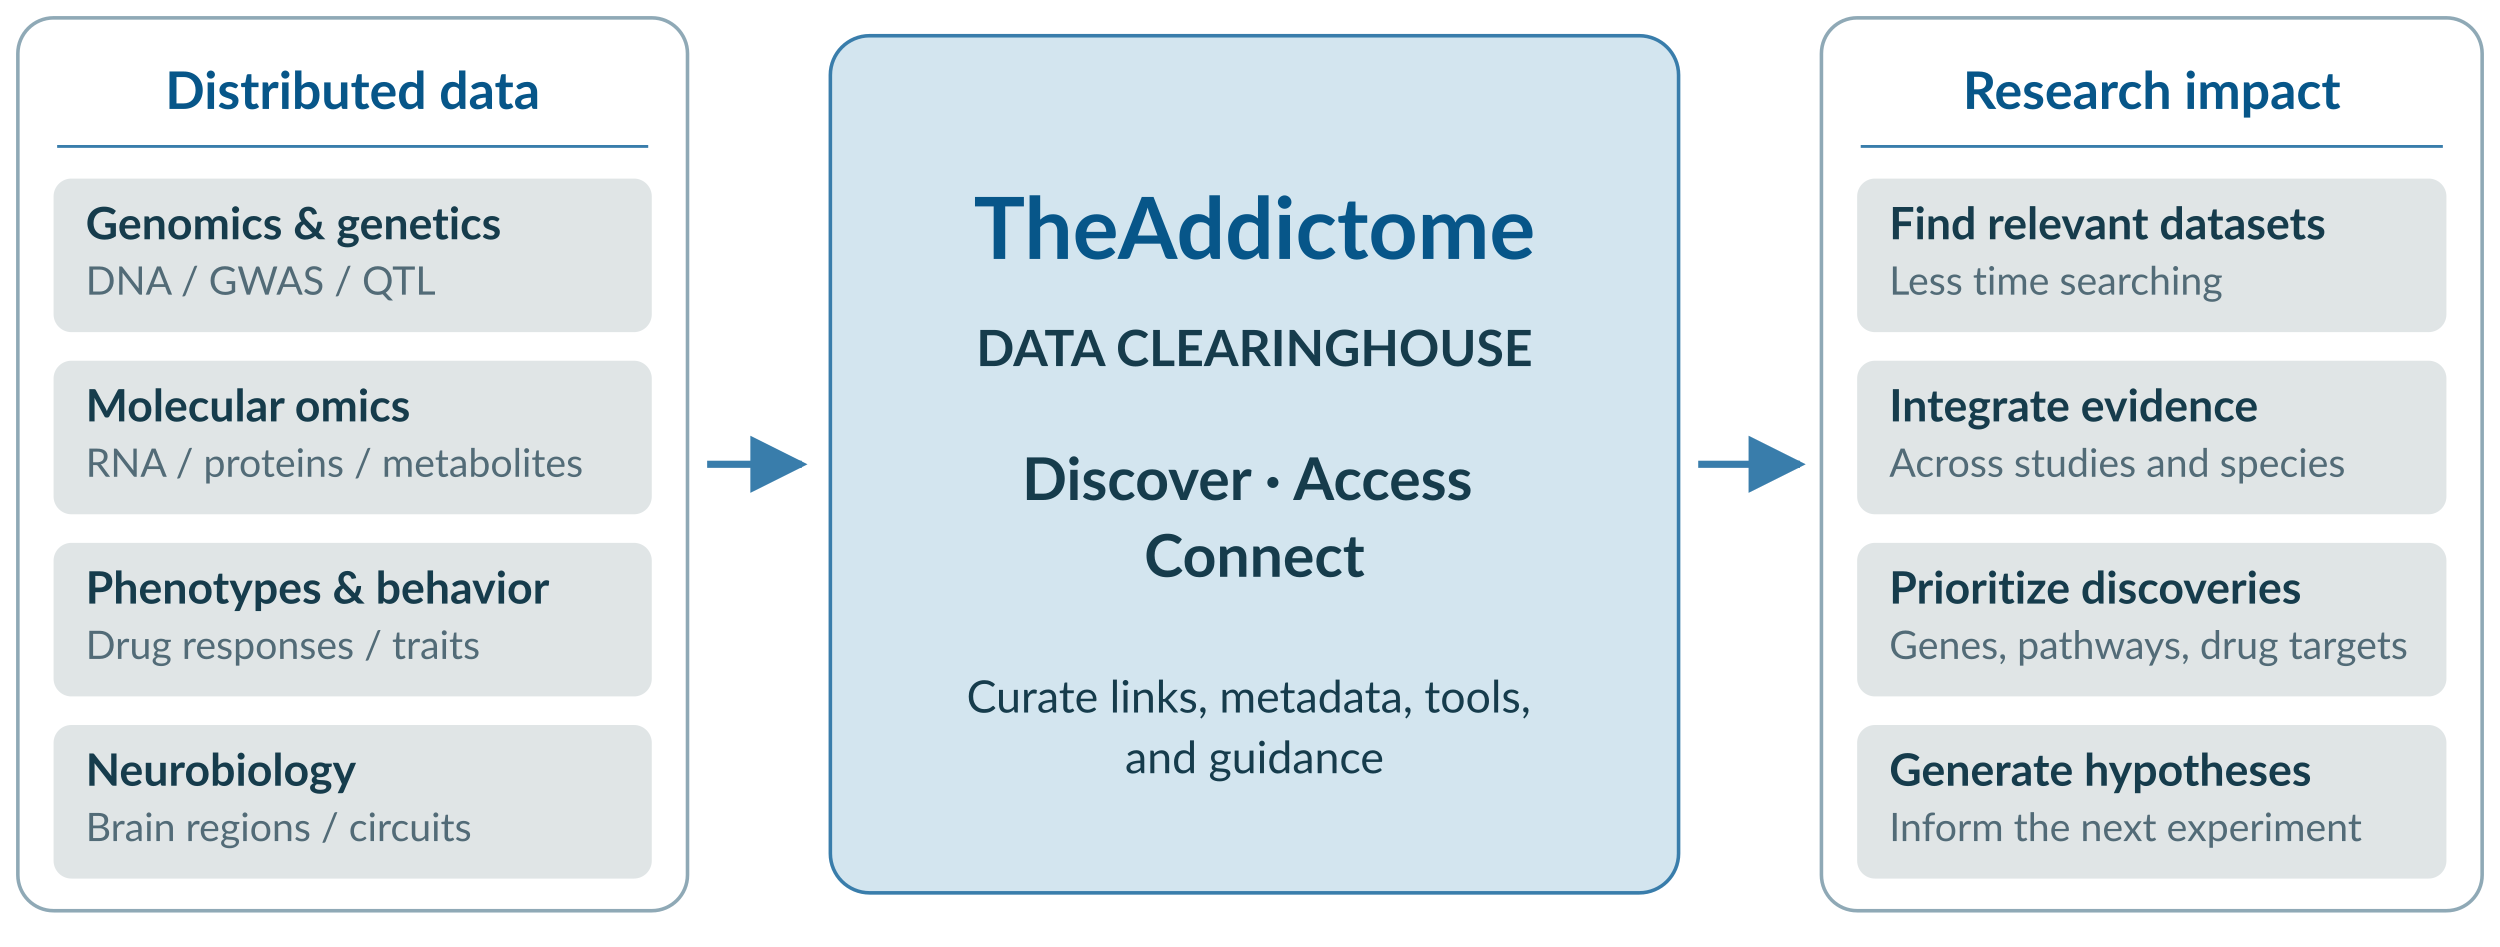
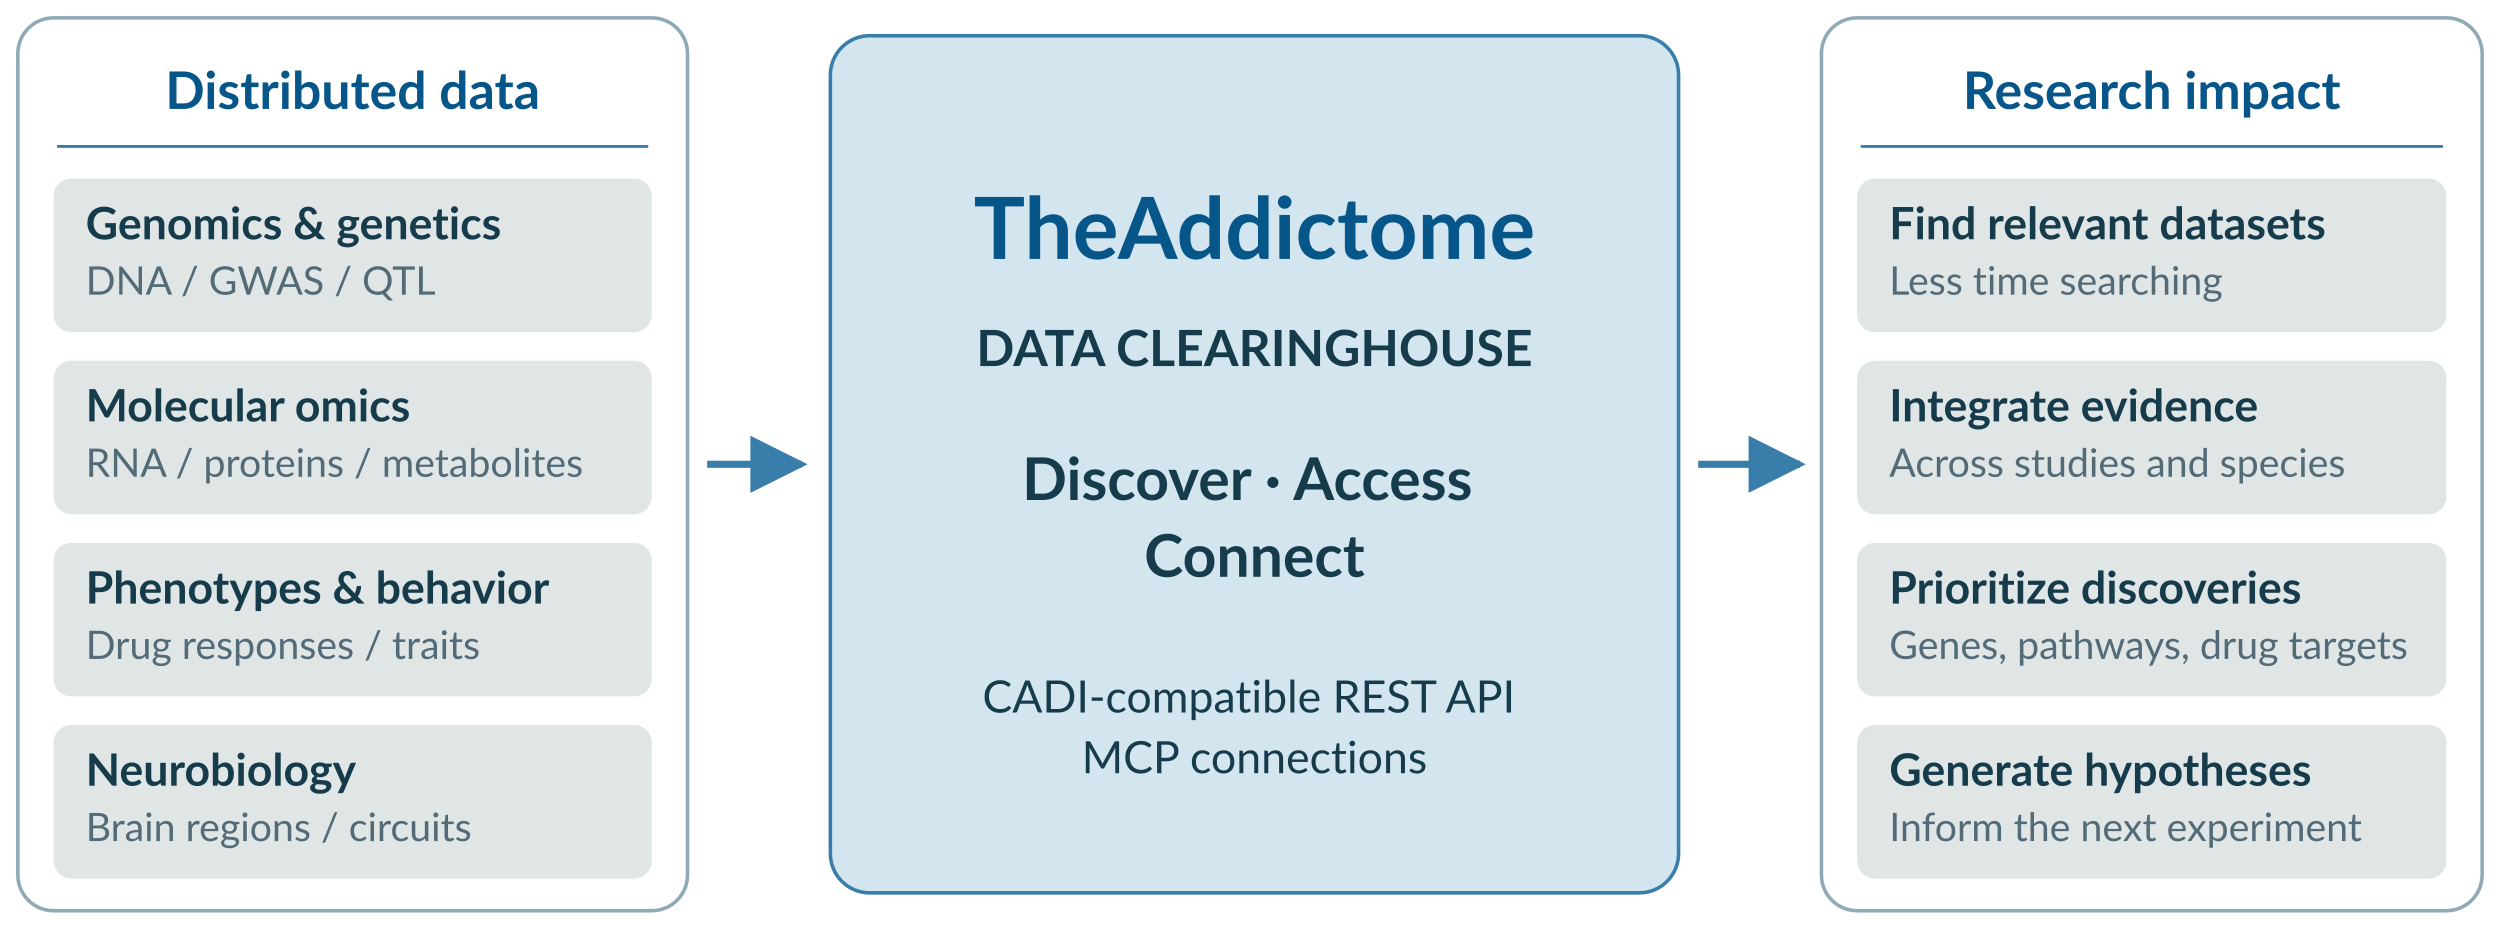
<svg xmlns="http://www.w3.org/2000/svg" viewBox="0 0 1400 530" role="img" aria-labelledby="title desc">
  <defs>
    <marker id="arrow" viewBox="0 0 10 10" refX="9" refY="5" markerWidth="8" markerHeight="8" orient="auto">
      <path d="M0 0 L10 5 L0 10 Z" fill="#397dab" />
    </marker>
    <style>
      text { font-family: Lato, Arial, sans-serif; fill: #163c4c; }
      .heading { font-size: 29px; font-weight: 700; fill: #075689; }
      .label { font-size: 25px; font-weight: 700; }
      .detail { font-size: 22px; fill: #526b77; }
      .outer { fill: none; stroke: #8fa9b6; stroke-width: 2; }
      .tile { fill: #e0e5e6; }
    </style>
  </defs>
  <rect class="outer" x="10" y="10" width="375" height="500" rx="20" />
  <text class="heading" x="197.5" y="61" text-anchor="middle">Distributed data</text>
  <path d="M32 82 H363" stroke="#397dab" stroke-width="1.6" />
  <g transform="translate(30 100)">
    <rect class="tile" width="335" height="86" rx="10" />
    <text class="label" x="18" y="34">Genomics &amp; genetics</text>
    <text class="detail" x="18" y="65">DNA / GWAS / QTL</text>
  </g>
  <g transform="translate(30 202)">
    <rect class="tile" width="335" height="86" rx="10" />
    <text class="label" x="18" y="34">Molecular omics</text>
    <text class="detail" x="18" y="65">RNA / proteins / metabolites</text>
  </g>
  <g transform="translate(30 304)">
    <rect class="tile" width="335" height="86" rx="10" />
    <text class="label" x="18" y="34">Phenotypes &amp; behavior</text>
    <text class="detail" x="18" y="65">Drug responses / traits</text>
  </g>
  <g transform="translate(30 406)">
    <rect class="tile" width="335" height="86" rx="10" />
    <text class="label" x="18" y="34">Neurobiology</text>
    <text class="detail" x="18" y="65">Brain regions / circuits</text>
  </g>
  <path d="M396 260 H449" fill="none" stroke="#397dab" stroke-width="4" marker-end="url(#arrow)" />
  <rect x="465" y="20" width="475" height="480" rx="22" fill="#d3e5ef" stroke="#397dab" stroke-width="2" />
  <text x="702.5" y="145" text-anchor="middle" style="fill:#075689;font-size:48px;font-weight:700">TheAddictome</text>
  <text x="702.5" y="205" text-anchor="middle" style="font-size:28px;font-weight:700">DATA CLEARINGHOUSE</text>
  <text x="702.5" y="280" text-anchor="middle" style="font-size:33px;font-weight:700">
    <tspan x="702.5">Discover · Access</tspan>
    <tspan x="702.5" dy="43">Connect</tspan>
  </text>
  <text x="702.5" y="399" text-anchor="middle" style="font-size:25px">
-     <tspan x="702.5">Curate links, metadata, tools,</tspan>
-     <tspan x="702.5" dy="34">and guidance</tspan>
+     <tspan x="702.5">CADI-compatible REST API</tspan>
+     <tspan x="702.5" dy="34">MCP connections</tspan>
  </text>
  <path d="M951 260 H1008" fill="none" stroke="#397dab" stroke-width="4" marker-end="url(#arrow)" />
  <rect class="outer" x="1020" y="10" width="370" height="500" rx="20" />
  <text class="heading" x="1205" y="61" text-anchor="middle">Research impact</text>
  <path d="M1042 82 H1368" stroke="#397dab" stroke-width="1.6" />
  <g transform="translate(1040 100)">
    <rect class="tile" width="330" height="86" rx="10" />
    <text class="label" x="18" y="34">Find relevant datasets</text>
    <text class="detail" x="18" y="65">Less time searching</text>
  </g>
  <g transform="translate(1040 202)">
    <rect class="tile" width="330" height="86" rx="10" />
    <text class="label" x="18" y="34">Integrate evidence</text>
    <text class="detail" x="18" y="65">Across studies and species</text>
  </g>
  <g transform="translate(1040 304)">
    <rect class="tile" width="330" height="86" rx="10" />
    <text class="label" x="18" y="34">Prioritize discoveries</text>
    <text class="detail" x="18" y="65">Genes, pathways, drug targets</text>
  </g>
  <g transform="translate(1040 406)">
    <rect class="tile" width="330" height="86" rx="10" />
    <text class="label" x="18" y="34">Generate hypotheses</text>
    <text class="detail" x="18" y="65">Inform the next experiment</text>
  </g>
</svg>
